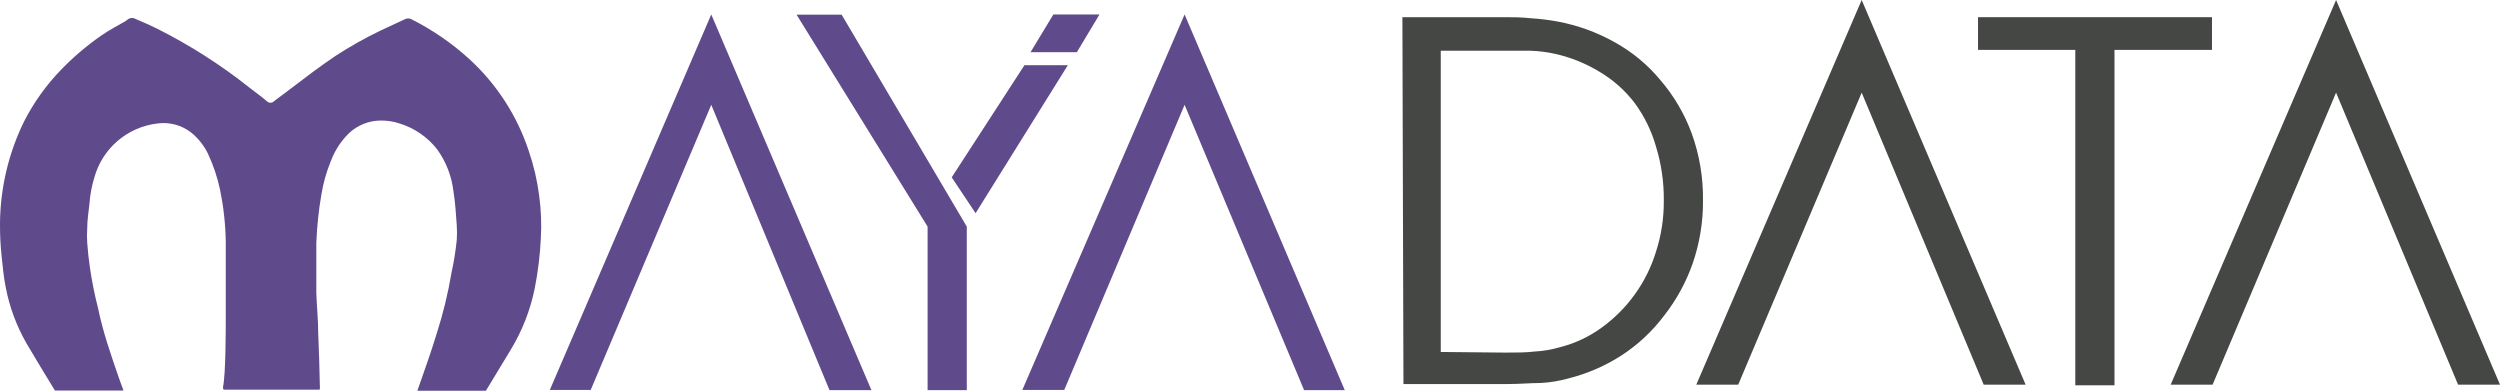
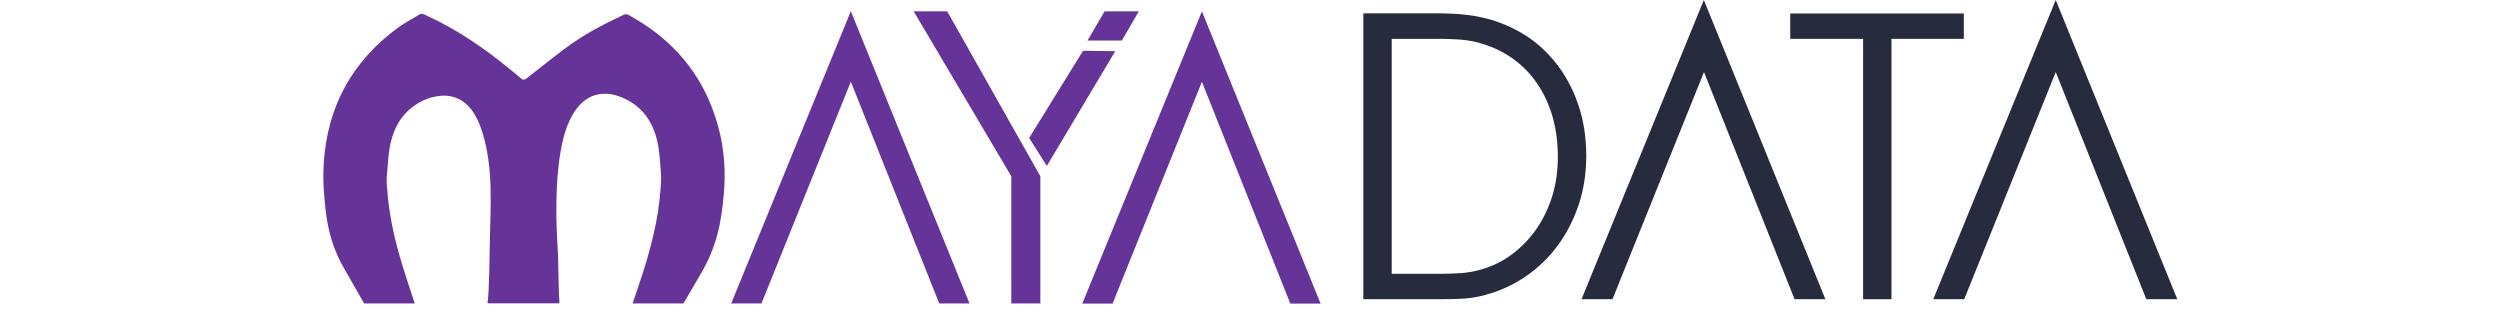
- <svg xmlns="http://www.w3.org/2000/svg" id="Layer_1" data-name="Layer 1" viewBox="0 0 119.26 18.63">
-   <path d="M33.93.69l7.64,17.92h-2L33.93,5l-5.75,13.6H26.23Z" fill="#5f4a8b" />
-   <path d="M46.54,10.17,45.4,8.46l3.47-5.35,2.07,0Zm-.42.64v7.8H44.25v-7.8L38,.7h2.15Z" fill="#5f4a8b" />
-   <path d="M56.51.69l7.64,17.92H62.21L56.51,5l-5.74,13.6h-2Z" fill="#5f4a8b" />
-   <polygon points="50.25 0.69 49.16 2.49 51.37 2.49 52.45 0.69 50.25 0.69" fill="#5f4a8b" />
-   <path d="M25.72,9.33a10.78,10.78,0,0,0-.49-2.11,10.33,10.33,0,0,0-2.85-4.41A12.33,12.33,0,0,0,19.63.92a.33.33,0,0,0-.32,0l-1.14.53A19.24,19.24,0,0,0,16,2.67c-.79.53-1.54,1.11-2.29,1.68l-.63.47a.24.24,0,0,1-.36,0c-.27-.23-.55-.43-.82-.64A25.49,25.49,0,0,0,7.48,1.36c-.32-.16-.65-.3-1-.45a.33.33,0,0,0-.36,0L6,1c-.39.23-.79.43-1.16.69A12.82,12.82,0,0,0,2.94,3.3,10.23,10.23,0,0,0,1.15,5.79,11.28,11.28,0,0,0,0,10.66a14.11,14.11,0,0,0,.08,1.59c.05.48.1,1,.19,1.44a8.64,8.64,0,0,0,1,2.7c.44.75.9,1.5,1.35,2.24H5.89l-.21-.58c-.38-1.1-.77-2.21-1-3.34a18.5,18.5,0,0,1-.39-1.94c-.06-.4-.1-.8-.13-1.2a4.85,4.85,0,0,1,0-.66c0-.41.07-.82.11-1.22a5.59,5.59,0,0,1,.23-1.22A3.55,3.55,0,0,1,7.51,5.89a2.15,2.15,0,0,1,1.62.44,3,3,0,0,1,.79,1,8,8,0,0,1,.58,1.73,13.52,13.52,0,0,1,.27,2.46c0,.59,0,1.18,0,1.77s0,1.21,0,1.82,0,2.74-.13,3.34c0,.14,0,.14.12.14h4.44a.05.05,0,0,0,.06-.06.13.13,0,0,1,0-.06c0-.35-.06-2.23-.08-2.58,0-.64-.07-1.28-.09-1.91q0-1.2,0-2.4a17.42,17.42,0,0,1,.24-2.29,7.31,7.31,0,0,1,.45-1.6,3.7,3.7,0,0,1,.85-1.32,2.23,2.23,0,0,1,1.53-.62,2.73,2.73,0,0,1,.9.14,3.62,3.62,0,0,1,1.79,1.23,4.24,4.24,0,0,1,.78,2c.09.55.12,1.09.16,1.64a5.12,5.12,0,0,1,0,.68A13.37,13.37,0,0,1,21.54,13a20.62,20.62,0,0,1-.7,2.89c-.28.92-.61,1.84-.93,2.75h3.27l1.18-1.95a9.11,9.11,0,0,0,1.15-2.94,16.08,16.08,0,0,0,.29-2.39A10.48,10.48,0,0,0,25.72,9.33Z" fill="#5f4a8b" />
-   <path d="M66.9.82h4.95c.32,0,.71,0,1.17.05a10.5,10.5,0,0,1,1.3.16A8.87,8.87,0,0,1,77,2a7.59,7.59,0,0,1,2.19,1.8A8.3,8.3,0,0,1,80.7,6.36a9.07,9.07,0,0,1,.54,3.2,9,9,0,0,1-.49,3,8.7,8.7,0,0,1-1.36,2.49,8,8,0,0,1-2,1.88,8.49,8.49,0,0,1-2.56,1.12,6.16,6.16,0,0,1-1.33.22c-.47,0-1,.05-1.55.05h-5Zm4.9,16c.5,0,1,0,1.4-.05a5.37,5.37,0,0,0,1.19-.2,5.82,5.82,0,0,0,2-.93A7,7,0,0,0,79,12a7.73,7.73,0,0,0,.37-2.43A8.48,8.48,0,0,0,79,7,6.52,6.52,0,0,0,78,4.94a5.83,5.83,0,0,0-1.67-1.5,7.08,7.08,0,0,0-2.14-.87A6.41,6.41,0,0,0,73,2.42c-.43,0-.83,0-1.18,0H68.73V16.79Z" fill="#454745" />
-   <path d="M88.81,0l7.82,18.35h-2L88.81,4.42,82.92,18.35h-2Z" fill="#454745" />
-   <path d="M99,2.38H94.36V.82h11.16V2.38h-4.65v16H99Z" fill="#454745" />
-   <path d="M111.44,0l7.82,18.35h-2L111.44,4.42l-5.89,13.93h-2Z" fill="#454745" />
+ <svg xmlns="http://www.w3.org/2000/svg" version="1.1" style="enable-background:new 0 0 2160 5184;" xml:space="preserve" width="1763" height="222">
+   <rect id="backgroundrect" width="100%" height="100%" x="0" y="0" fill="none" stroke="none" class="" style="" />
+   <style type="text/css">
+ 	.st0{fill:#663399;}
+ 	.st1{fill:#262B3E;}
+ </style>
+   <g class="currentLayer" style="">
+     <g id="XMLID_34_" class="selected">
+       <path id="XMLID_69_" class="st0" d="M600.005,7.9 l83.703,206.1 h-21.355 L600.005,57.6 l-63.015,156.4 h-21.355 L600.005,7.9 z" />
+       <path id="XMLID_66_" class="st0" d="M738.238,117 l-12.489,-19.7 l38.038,-61.5 l22.689,0.3 L738.238,117 zM733.662,124.3 v89.7 h-20.497 v-89.7 l-68.831,-116.3 h23.643 L733.662,124.3 z" />
+       <path id="XMLID_64_" class="st0" d="M847.586,8 l83.703,206.1 H909.934 l-62.348,-156.4 l-63.015,156.4 h-21.355 L847.586,8 z" />
+       <polygon id="XMLID_28_" class="st0" points="778.946,8 766.934,28.6 791.148,28.6 803.065,8 " />
+       <path id="XMLID_27_" class="st0" d="M510.01,107.2 c-0.953,-8.3 -2.86,-16.3 -5.434,-24.2 c-6.292,-19.7 -16.683,-36.6 -31.269,-50.7 c-9.057,-8.7 -19.257,-15.8 -30.125,-21.8 c-1.144,-0.6 -2.288,-0.6 -3.527,0 c-4.195,2 -8.389,4 -12.489,6.1 c-8.199,4.2 -16.302,8.8 -23.833,14.1 c-8.58,6.1 -16.874,12.7 -25.168,19.2 c-2.288,1.8 -4.576,3.7 -6.864,5.4 c-1.621,1.2 -2.574,1.2 -4.004,-0.1 c-2.86,-2.6 -6.006,-4.9 -8.961,-7.4 c-15.158,-12.4 -31.174,-23.5 -48.429,-32.4 c-3.527,-1.8 -7.15,-3.5 -10.773,-5.2 c-1.43,-0.7 -2.669,-0.6 -3.909,0.3 c-0.572,0.4 -1.239,0.8 -1.811,1.1 c-4.29,2.6 -8.675,5 -12.679,7.9 c-7.341,5.3 -14.205,11.3 -20.401,18.1 c-7.913,8.6 -14.491,18.1 -19.639,28.7 c-8.58,17.6 -12.298,36.4 -12.679,56 c-0.095,6.1 0.286,12.2 0.858,18.3 c0.477,5.5 1.049,11.1 2.097,16.6 c2.002,11 5.625,21.4 11.059,31 c4.862,8.6 9.819,17.2 14.777,25.8 h35.655 c-0.763,-2.2 -1.525,-4.5 -2.193,-6.7 c-4.195,-12.7 -8.389,-25.4 -11.535,-38.4 c-1.811,-7.4 -3.241,-14.8 -4.29,-22.3 c-0.667,-4.6 -1.144,-9.1 -1.43,-13.7 c-0.191,-2.6 -0.477,-5.1 -0.286,-7.7 c0.381,-4.7 0.763,-9.3 1.144,-14 c0.477,-4.8 1.144,-9.5 2.574,-14 c2.193,-7.5 5.815,-14 11.44,-19.2 c6.387,-5.9 13.919,-9.5 22.403,-10.4 c6.483,-0.7 12.489,0.9 17.732,5.1 c3.813,3.1 6.483,7.2 8.675,11.7 c3.051,6.3 4.862,13.1 6.292,20 c1.907,9.3 2.765,18.8 2.955,28.3 c0.191,6.8 0.095,13.5 -0.095,20.3 c-0.191,7 -0.381,14 -0.477,20.9 c-0.191,6.9 -0.381,31.5 -1.43,38.4 c-0.286,1.6 -0.191,1.6 1.335,1.6 c15.921,0 31.746,0 47.667,0 c0.286,0 0.572,0 0.858,0 c0.477,0 0.667,-0.2 0.667,-0.7 c0,-0.2 0,-0.4 0,-0.7 c-0.477,-4 -0.667,-25.7 -0.858,-29.7 c-0.381,-7.3 -0.763,-14.7 -1.049,-22 c-0.286,-9.2 -0.286,-18.4 0.095,-27.6 c0.381,-8.8 1.144,-17.6 2.669,-26.4 c1.144,-6.3 2.479,-12.5 4.862,-18.4 c2.288,-5.6 5.148,-10.9 9.343,-15.1 c4.671,-4.7 10.296,-7.1 16.779,-7.2 c3.337,-0.1 6.673,0.6 9.819,1.7 c7.817,2.7 14.491,7.2 19.639,14.1 c4.862,6.7 7.436,14.4 8.675,22.7 c0.953,6.3 1.239,12.6 1.716,18.9 c0.191,2.6 0,5.2 -0.191,7.8 c-0.381,6 -1.049,11.9 -1.907,17.8 c-1.811,11.3 -4.481,22.3 -7.627,33.2 c-3.146,10.7 -6.769,21.2 -10.296,31.7 h35.845 c4.385,-7.5 8.771,-14.9 13.061,-22.4 c6.006,-10.5 10.296,-21.8 12.584,-33.8 c1.716,-9.1 2.765,-18.2 3.241,-27.5 C511.25,122.7 510.964,115 510.01,107.2 z" />
+       <path id="XMLID_59_" class="st1" d="M961.414,9.4 h54.245 c3.527,0 7.817,0.2 12.775,0.5 c5.053,0.4 9.819,1 14.3,1.9 c10.582,2.1 20.401,5.8 29.649,11.1 c9.247,5.3 17.255,12.2 24.119,20.7 c6.864,8.4 12.298,18.2 16.207,29.4 c3.909,11.1 5.911,23.4 5.911,36.8 c0,12.6 -1.811,24.2 -5.434,34.9 c-3.623,10.7 -8.58,20.2 -14.872,28.7 c-6.292,8.5 -13.823,15.7 -22.499,21.6 c-8.675,5.9 -18.018,10.2 -28.123,12.9 c-4.576,1.3 -9.438,2.2 -14.586,2.6 c-5.148,0.4 -10.868,0.5 -17.065,0.5 H961.414 V9.4 zM1015.182,193.1 c5.529,0 10.582,-0.2 15.253,-0.5 c4.671,-0.4 9.057,-1.1 13.156,-2.3 c8.103,-2.2 15.539,-5.7 22.308,-10.7 c6.769,-5 12.489,-10.9 17.351,-17.8 c4.862,-6.9 8.58,-14.7 11.345,-23.3 c2.669,-8.7 4.004,-18 4.004,-27.8 c0,-10.9 -1.43,-20.8 -4.195,-29.9 c-2.765,-9 -6.769,-17 -11.821,-23.9 c-5.053,-6.9 -11.249,-12.7 -18.304,-17.3 c-7.15,-4.6 -14.967,-7.9 -23.547,-10 c-3.718,-0.9 -7.913,-1.5 -12.679,-1.8 c-4.767,-0.3 -9.057,-0.4 -12.965,-0.4 h-33.653 v165.7 H1015.182 z" />
+       <path id="XMLID_57_" class="st1" d="M1201.558,-0 l85.705,211 H1265.527 l-63.873,-160.2 l-64.541,160.2 h-21.831 L1201.558,-0 z" />
+       <path id="XMLID_37_" class="st1" d="M1313.765,27.4 h-51.289 v-17.9 h122.408 v17.9 h-51.003 v183.6 h-20.02 V27.4 z" />
+       <path id="XMLID_35_" class="st1" d="M1449.711,-0 l85.705,211 h-21.831 l-63.873,-160.2 l-64.541,160.2 h-21.831 L1449.711,-0 z" />
+     </g>
+   </g>
</svg>
